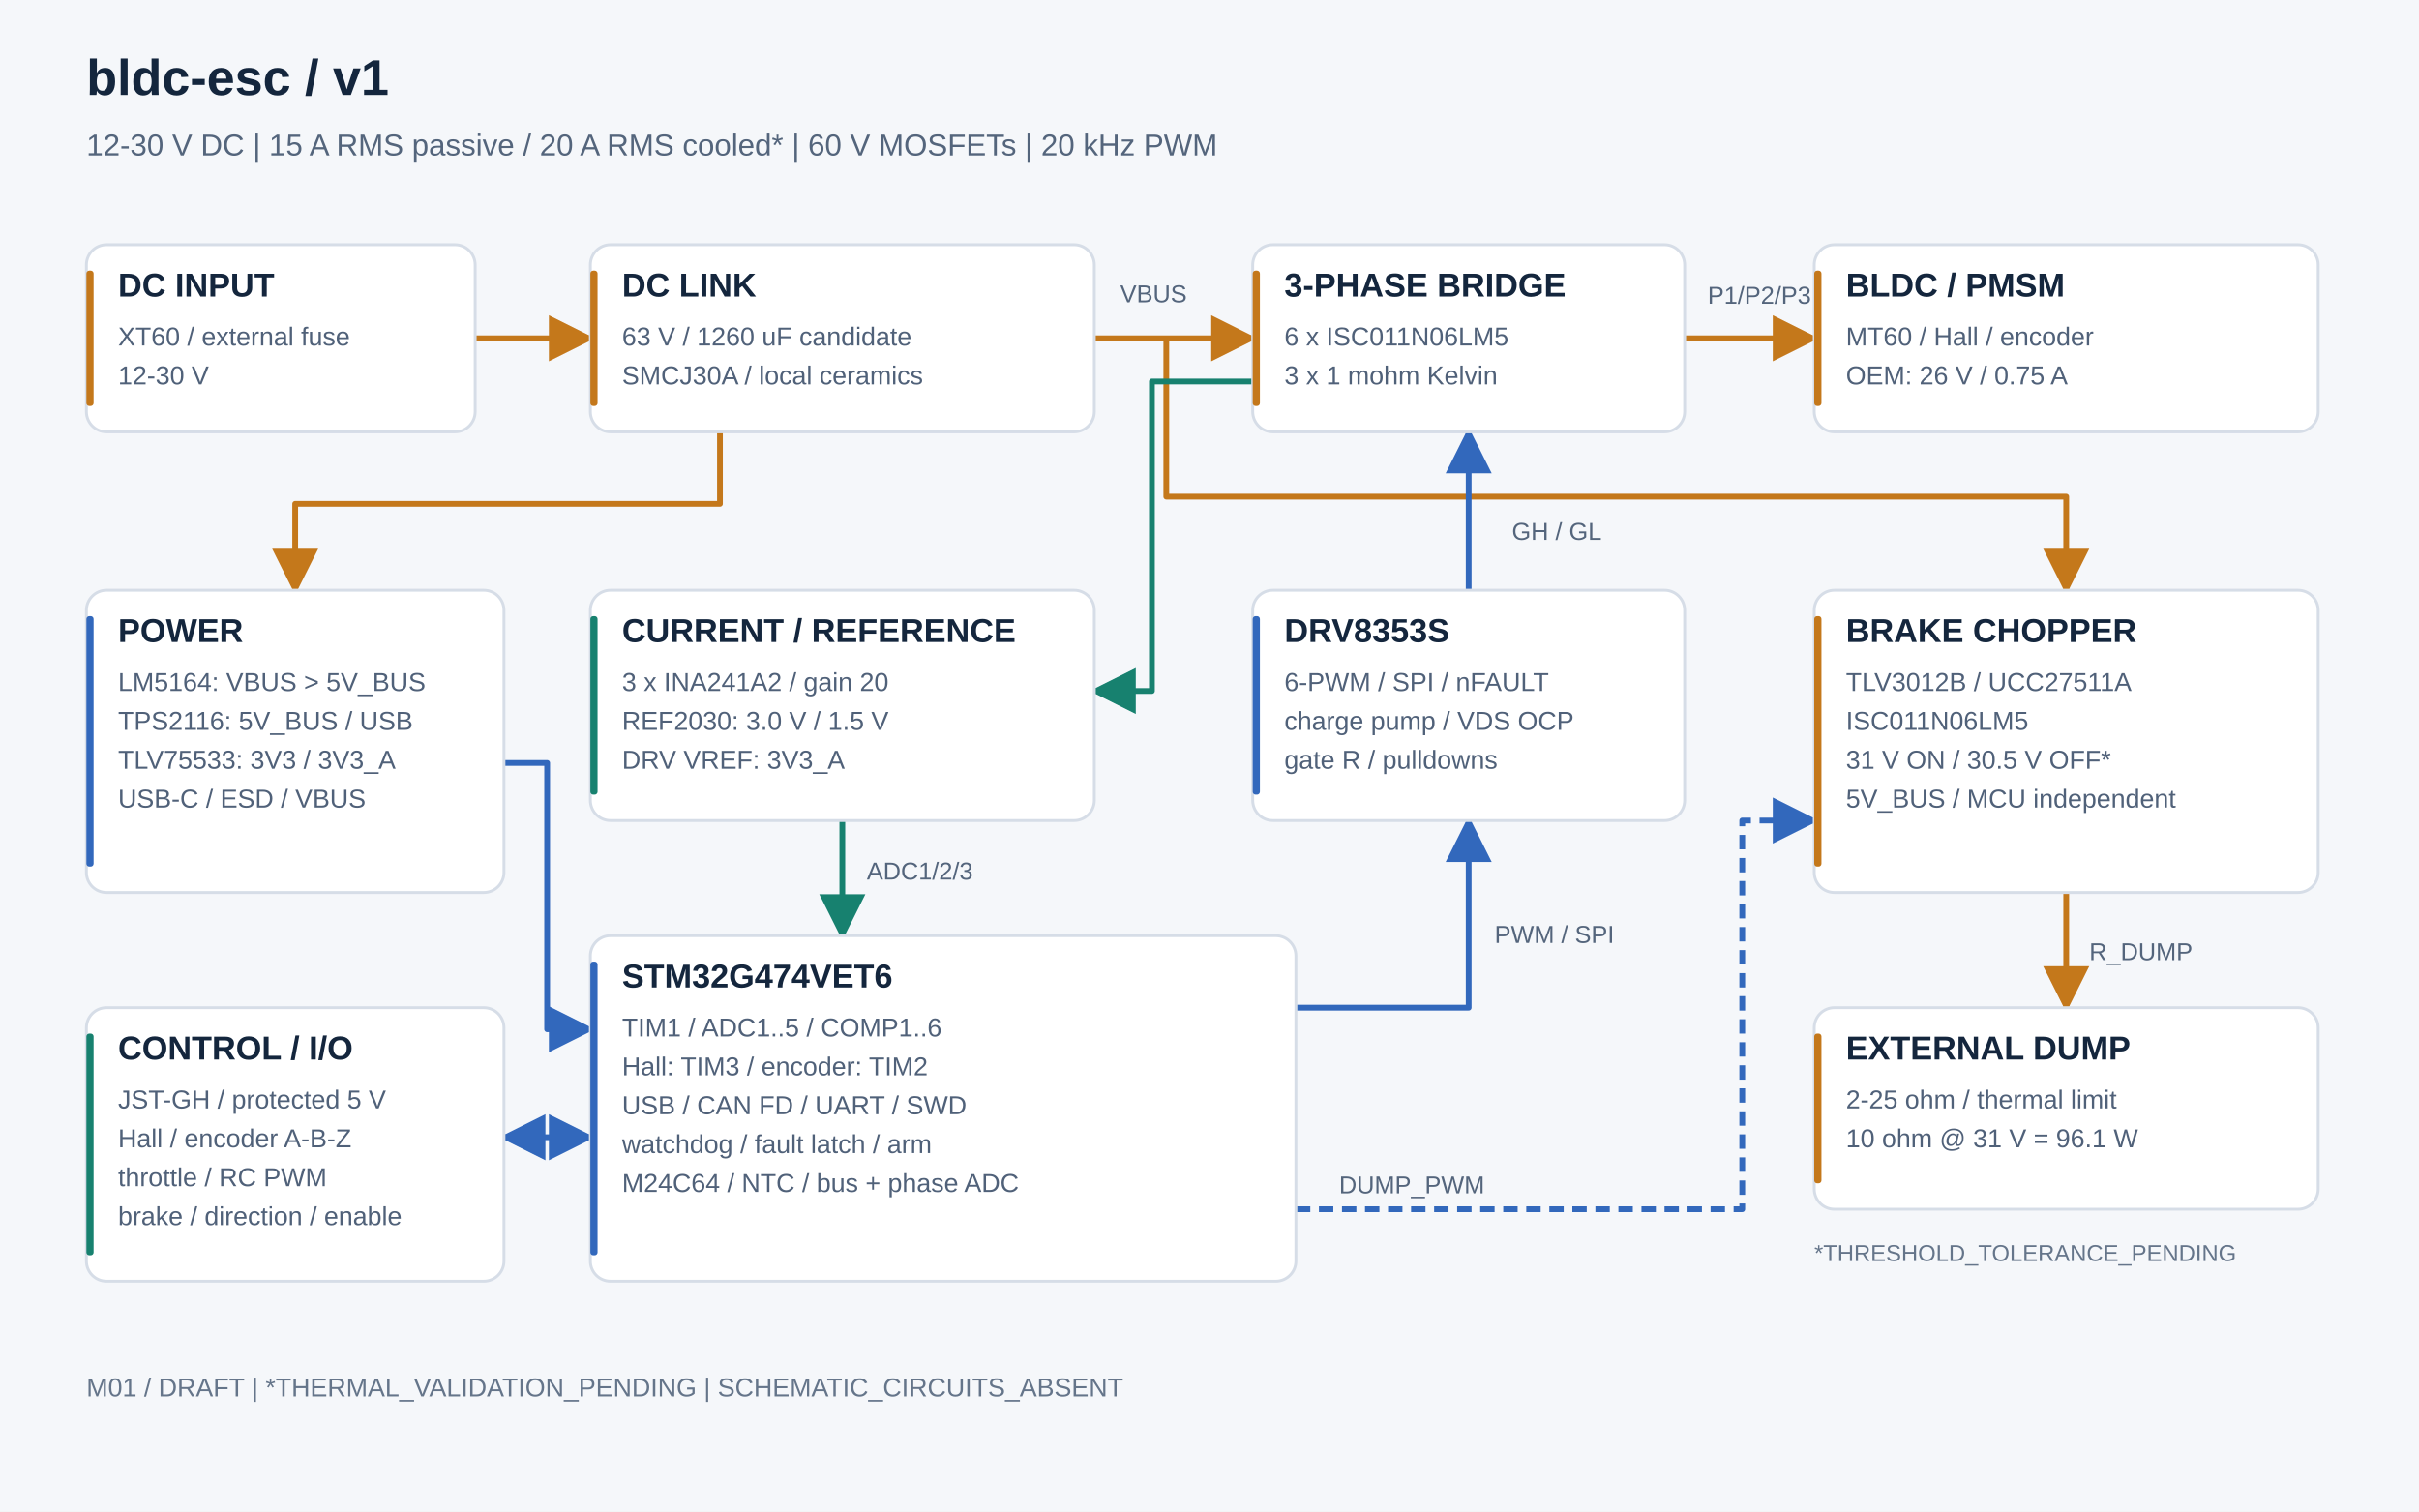
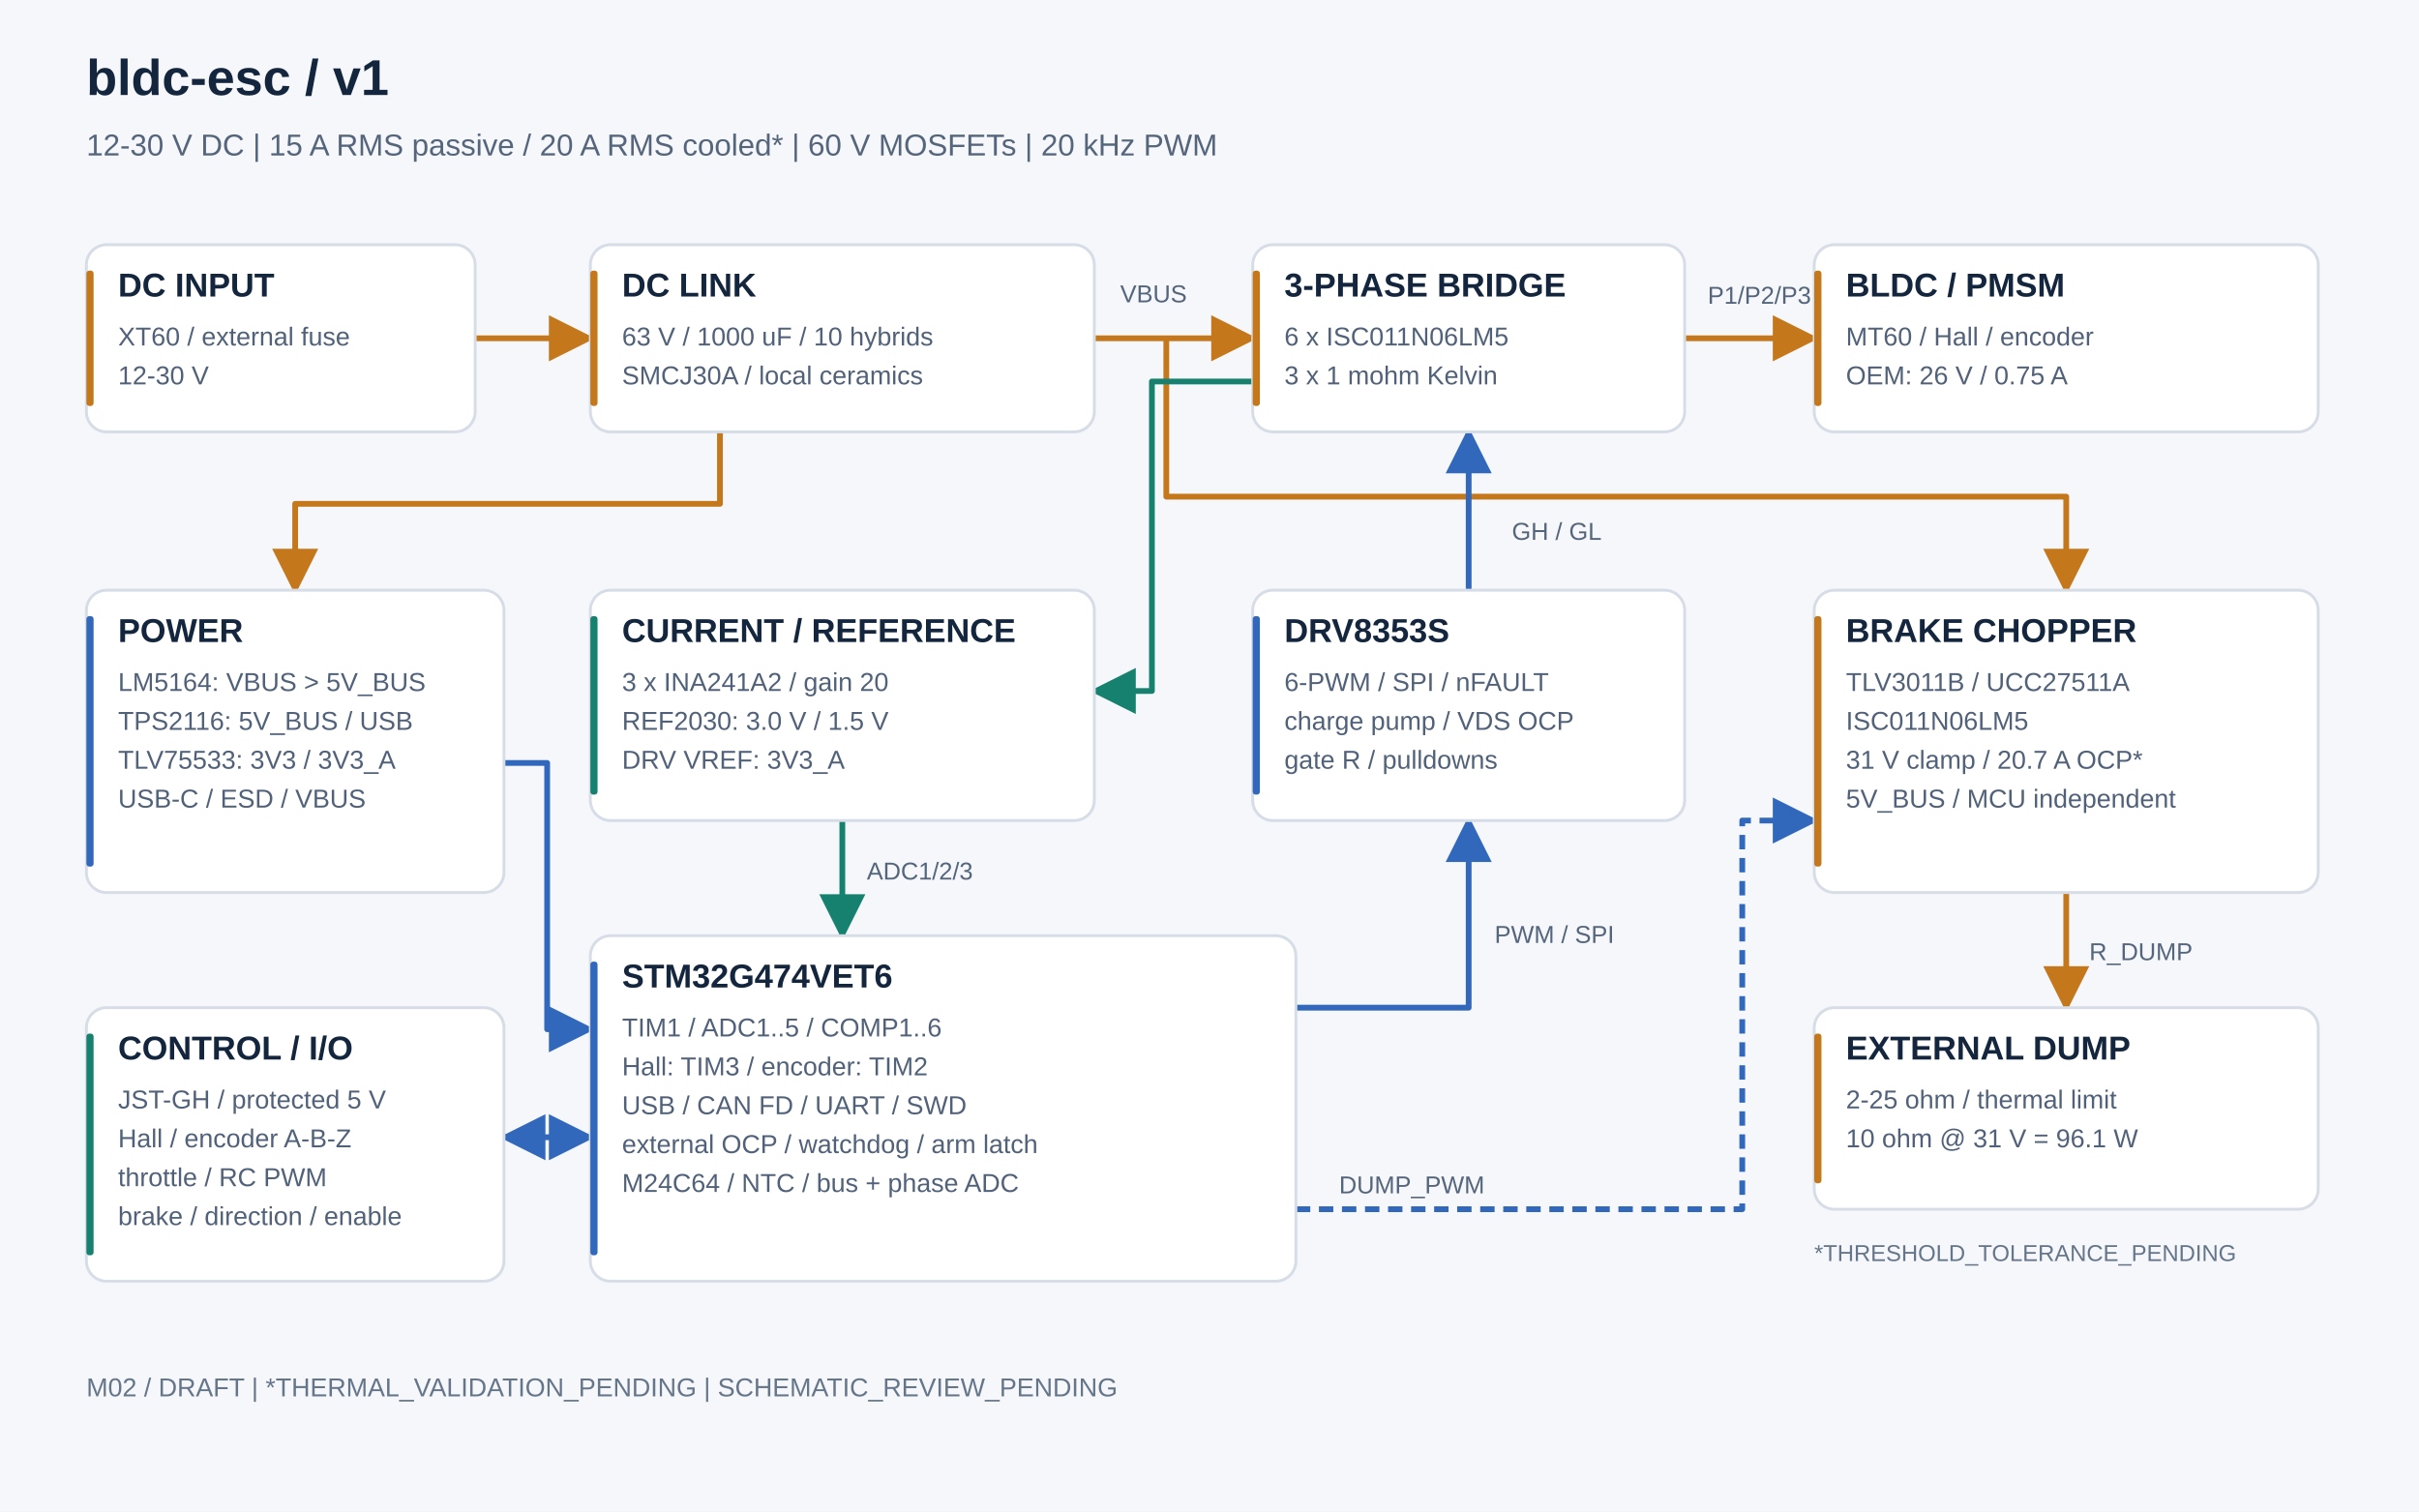
<svg xmlns="http://www.w3.org/2000/svg" width="1680" height="1050" viewBox="0 0 1680 1050">
  <defs>
    <marker id="power" viewBox="0 0 10 10" refX="9" refY="5" markerWidth="8" markerHeight="8" orient="auto-start-reverse">
      <path d="M0 0L10 5L0 10z" fill="#c4781b" />
    </marker>
    <marker id="control" viewBox="0 0 10 10" refX="9" refY="5" markerWidth="8" markerHeight="8" orient="auto-start-reverse">
      <path d="M0 0L10 5L0 10z" fill="#3268bc" />
    </marker>
    <marker id="sense" viewBox="0 0 10 10" refX="9" refY="5" markerWidth="8" markerHeight="8" orient="auto-start-reverse">
      <path d="M0 0L10 5L0 10z" fill="#17816f" />
    </marker>
  </defs>
  <rect width="1680" height="1050" fill="#f5f7fa" />
  <g font-family="Arial,Helvetica,sans-serif" fill="#14263d">
    <text x="60" y="66" font-size="35" font-weight="700">bldc-esc / v1</text>
    <text x="60" y="108" font-size="21" fill="#54657c">12-30 V DC  |  15 A RMS passive / 20 A RMS cooled*  |  60 V MOSFETs  |  20 kHz PWM</text>
-     <text x="60" y="970" font-size="18" fill="#65758a">M01 / DRAFT  |  *THERMAL_VALIDATION_PENDING  |  SCHEMATIC_CIRCUITS_ABSENT</text>
+     <text x="60" y="970" font-size="18" fill="#65758a">M02 / DRAFT  |  *THERMAL_VALIDATION_PENDING  |  SCHEMATIC_REVIEW_PENDING</text>
  </g>
  <g fill="none" stroke-linejoin="round" stroke-width="4">
    <path d="M330 235H410" stroke="#c4781b" marker-end="url(#power)" />
    <path d="M760 235H870" stroke="#c4781b" marker-end="url(#power)" />
    <path d="M1170 235H1260" stroke="#c4781b" marker-end="url(#power)" />
    <path d="M500 300V350H205V410" stroke="#c4781b" marker-end="url(#power)" />
    <path d="M810 235V345H1435V410" stroke="#c4781b" marker-end="url(#power)" />
    <path d="M1435 620V700" stroke="#c4781b" marker-end="url(#power)" />
    <path d="M1020 410V300" stroke="#3268bc" marker-end="url(#control)" />
    <path d="M870 265H800V480H760" stroke="#17816f" marker-end="url(#sense)" />
    <path d="M585 570V650" stroke="#17816f" marker-end="url(#sense)" />
    <path d="M900 700H1020V570" stroke="#3268bc" marker-end="url(#control)" />
    <path d="M350 530H380V715H410" stroke="#3268bc" marker-end="url(#control)" />
    <path d="M350 790H410" stroke="#3268bc" marker-start="url(#control)" marker-end="url(#control)" />
    <path d="M900 840H1210V570H1260" stroke="#3268bc" stroke-dasharray="10 6" marker-end="url(#control)" />
  </g>
  <g font-family="Arial,Helvetica,sans-serif" font-size="17" fill="#54657c">
    <text x="778" y="210">VBUS</text>
    <text x="1186" y="211">P1/P2/P3</text>
    <text x="1050" y="375">GH / GL</text>
    <text x="1038" y="655">PWM / SPI</text>
    <text x="602" y="611">ADC1/2/3</text>
    <text x="1451" y="667">R_DUMP</text>
    <text x="930" y="829">DUMP_PWM</text>
  </g>
  <g>
    <rect x="60" y="170" width="270" height="130" rx="14" fill="white" stroke="#d6dde7" stroke-width="2" />
    <rect x="60" y="188" width="5" height="94" rx="2" fill="#c4781b" />
    <g font-family="Arial,Helvetica,sans-serif" fill="#14263d">
      <text x="82" y="206" font-size="23" font-weight="700">DC INPUT</text>
      <text x="82" y="240" font-size="18" fill="#506179">XT60 / external fuse</text>
      <text x="82" y="267" font-size="18" fill="#506179">12-30 V</text>
    </g>
  </g>
  <g>
    <rect x="410" y="170" width="350" height="130" rx="14" fill="white" stroke="#d6dde7" stroke-width="2" />
    <rect x="410" y="188" width="5" height="94" rx="2" fill="#c4781b" />
    <g font-family="Arial,Helvetica,sans-serif" fill="#14263d">
      <text x="432" y="206" font-size="23" font-weight="700">DC LINK</text>
-       <text x="432" y="240" font-size="18" fill="#506179">63 V / 1260 uF candidate</text>
+       <text x="432" y="240" font-size="18" fill="#506179">63 V / 1000 uF / 10 hybrids</text>
      <text x="432" y="267" font-size="18" fill="#506179">SMCJ30A / local ceramics</text>
    </g>
  </g>
  <g>
    <rect x="870" y="170" width="300" height="130" rx="14" fill="white" stroke="#d6dde7" stroke-width="2" />
    <rect x="870" y="188" width="5" height="94" rx="2" fill="#c4781b" />
    <g font-family="Arial,Helvetica,sans-serif" fill="#14263d">
      <text x="892" y="206" font-size="23" font-weight="700">3-PHASE BRIDGE</text>
      <text x="892" y="240" font-size="18" fill="#506179">6 x ISC011N06LM5</text>
      <text x="892" y="267" font-size="18" fill="#506179">3 x 1 mohm Kelvin</text>
    </g>
  </g>
  <g>
    <rect x="1260" y="170" width="350" height="130" rx="14" fill="white" stroke="#d6dde7" stroke-width="2" />
    <rect x="1260" y="188" width="5" height="94" rx="2" fill="#c4781b" />
    <g font-family="Arial,Helvetica,sans-serif" fill="#14263d">
      <text x="1282" y="206" font-size="23" font-weight="700">BLDC / PMSM</text>
      <text x="1282" y="240" font-size="18" fill="#506179">MT60 / Hall / encoder</text>
      <text x="1282" y="267" font-size="18" fill="#506179">OEM: 26 V / 0.75 A</text>
    </g>
  </g>
  <g>
    <rect x="60" y="410" width="290" height="210" rx="14" fill="white" stroke="#d6dde7" stroke-width="2" />
    <rect x="60" y="428" width="5" height="174" rx="2" fill="#3268bc" />
    <g font-family="Arial,Helvetica,sans-serif" fill="#14263d">
      <text x="82" y="446" font-size="23" font-weight="700">POWER</text>
      <text x="82" y="480" font-size="18" fill="#506179">LM5164: VBUS &gt; 5V_BUS</text>
      <text x="82" y="507" font-size="18" fill="#506179">TPS2116: 5V_BUS / USB</text>
      <text x="82" y="534" font-size="18" fill="#506179">TLV75533: 3V3 / 3V3_A</text>
      <text x="82" y="561" font-size="18" fill="#506179">USB-C / ESD / VBUS</text>
    </g>
  </g>
  <g>
    <rect x="410" y="410" width="350" height="160" rx="14" fill="white" stroke="#d6dde7" stroke-width="2" />
    <rect x="410" y="428" width="5" height="124" rx="2" fill="#17816f" />
    <g font-family="Arial,Helvetica,sans-serif" fill="#14263d">
      <text x="432" y="446" font-size="23" font-weight="700">CURRENT / REFERENCE</text>
      <text x="432" y="480" font-size="18" fill="#506179">3 x INA241A2 / gain 20</text>
      <text x="432" y="507" font-size="18" fill="#506179">REF2030: 3.0 V / 1.5 V</text>
      <text x="432" y="534" font-size="18" fill="#506179">DRV VREF: 3V3_A</text>
    </g>
  </g>
  <g>
    <rect x="870" y="410" width="300" height="160" rx="14" fill="white" stroke="#d6dde7" stroke-width="2" />
    <rect x="870" y="428" width="5" height="124" rx="2" fill="#3268bc" />
    <g font-family="Arial,Helvetica,sans-serif" fill="#14263d">
      <text x="892" y="446" font-size="23" font-weight="700">DRV8353S</text>
      <text x="892" y="480" font-size="18" fill="#506179">6-PWM / SPI / nFAULT</text>
      <text x="892" y="507" font-size="18" fill="#506179">charge pump / VDS OCP</text>
      <text x="892" y="534" font-size="18" fill="#506179">gate R / pulldowns</text>
    </g>
  </g>
  <g>
    <rect x="1260" y="410" width="350" height="210" rx="14" fill="white" stroke="#d6dde7" stroke-width="2" />
    <rect x="1260" y="428" width="5" height="174" rx="2" fill="#c4781b" />
    <g font-family="Arial,Helvetica,sans-serif" fill="#14263d">
      <text x="1282" y="446" font-size="23" font-weight="700">BRAKE CHOPPER</text>
-       <text x="1282" y="480" font-size="18" fill="#506179">TLV3012B / UCC27511A</text>
+       <text x="1282" y="480" font-size="18" fill="#506179">TLV3011B / UCC27511A</text>
      <text x="1282" y="507" font-size="18" fill="#506179">ISC011N06LM5</text>
-       <text x="1282" y="534" font-size="18" fill="#506179">31 V ON / 30.5 V OFF*</text>
+       <text x="1282" y="534" font-size="18" fill="#506179">31 V clamp / 20.7 A OCP*</text>
      <text x="1282" y="561" font-size="18" fill="#506179">5V_BUS / MCU independent</text>
    </g>
  </g>
  <g>
    <rect x="410" y="650" width="490" height="240" rx="14" fill="white" stroke="#d6dde7" stroke-width="2" />
    <rect x="410" y="668" width="5" height="204" rx="2" fill="#3268bc" />
    <g font-family="Arial,Helvetica,sans-serif" fill="#14263d">
      <text x="432" y="686" font-size="23" font-weight="700">STM32G474VET6</text>
      <text x="432" y="720" font-size="18" fill="#506179">TIM1 / ADC1..5 / COMP1..6</text>
      <text x="432" y="747" font-size="18" fill="#506179">Hall: TIM3 / encoder: TIM2</text>
      <text x="432" y="774" font-size="18" fill="#506179">USB / CAN FD / UART / SWD</text>
-       <text x="432" y="801" font-size="18" fill="#506179">watchdog / fault latch / arm</text>
+       <text x="432" y="801" font-size="18" fill="#506179">external OCP / watchdog / arm latch</text>
      <text x="432" y="828" font-size="18" fill="#506179">M24C64 / NTC / bus + phase ADC</text>
    </g>
  </g>
  <g>
    <rect x="60" y="700" width="290" height="190" rx="14" fill="white" stroke="#d6dde7" stroke-width="2" />
    <rect x="60" y="718" width="5" height="154" rx="2" fill="#17816f" />
    <g font-family="Arial,Helvetica,sans-serif" fill="#14263d">
      <text x="82" y="736" font-size="23" font-weight="700">CONTROL / I/O</text>
      <text x="82" y="770" font-size="18" fill="#506179">JST-GH / protected 5 V</text>
      <text x="82" y="797" font-size="18" fill="#506179">Hall / encoder A-B-Z</text>
      <text x="82" y="824" font-size="18" fill="#506179">throttle / RC PWM</text>
      <text x="82" y="851" font-size="18" fill="#506179">brake / direction / enable</text>
    </g>
  </g>
  <g>
    <rect x="1260" y="700" width="350" height="140" rx="14" fill="white" stroke="#d6dde7" stroke-width="2" />
    <rect x="1260" y="718" width="5" height="104" rx="2" fill="#c4781b" />
    <g font-family="Arial,Helvetica,sans-serif" fill="#14263d">
      <text x="1282" y="736" font-size="23" font-weight="700">EXTERNAL DUMP</text>
      <text x="1282" y="770" font-size="18" fill="#506179">2-25 ohm / thermal limit</text>
      <text x="1282" y="797" font-size="18" fill="#506179">10 ohm @ 31 V = 96.1 W</text>
    </g>
  </g>
  <text x="1260" y="876" font-family="Arial,Helvetica,sans-serif" font-size="16" fill="#65758a">*THRESHOLD_TOLERANCE_PENDING</text>
</svg>
